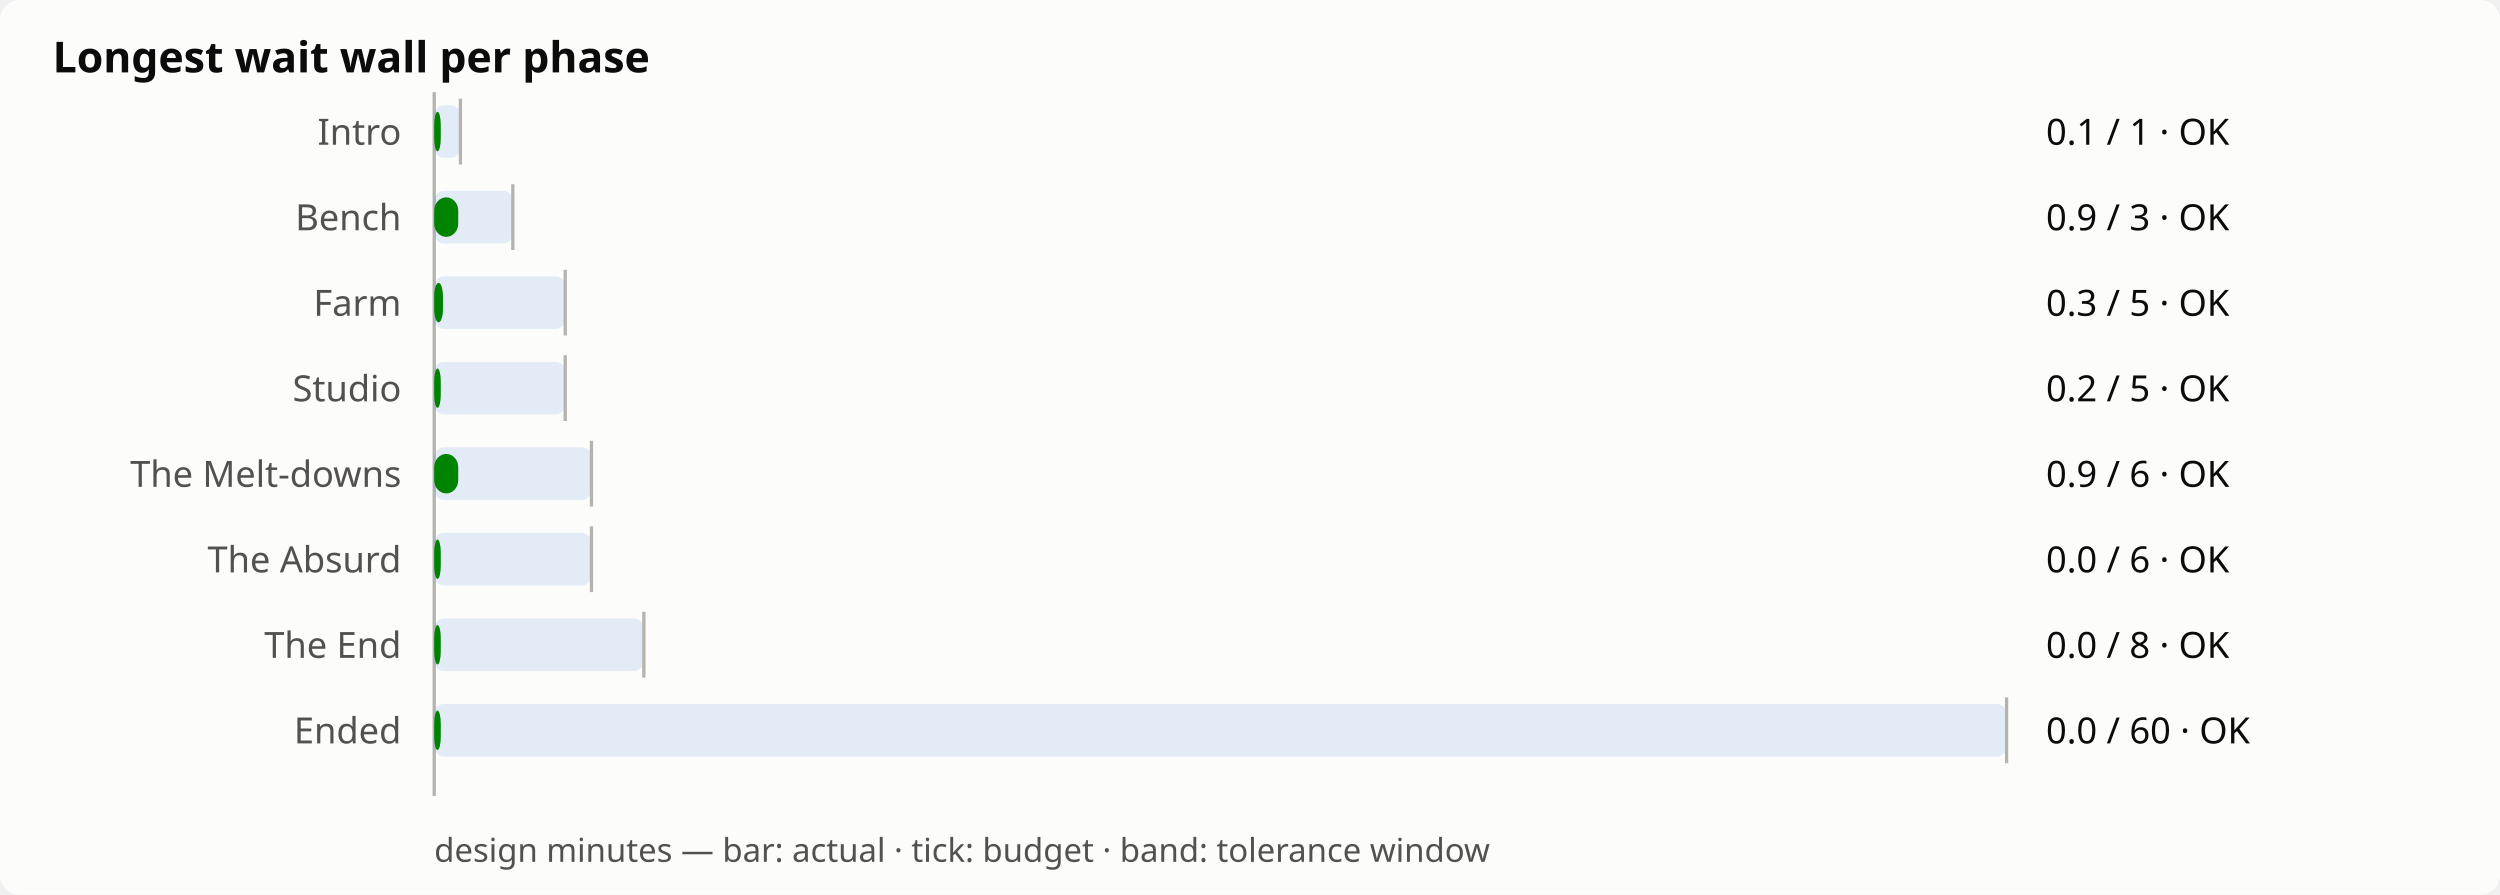
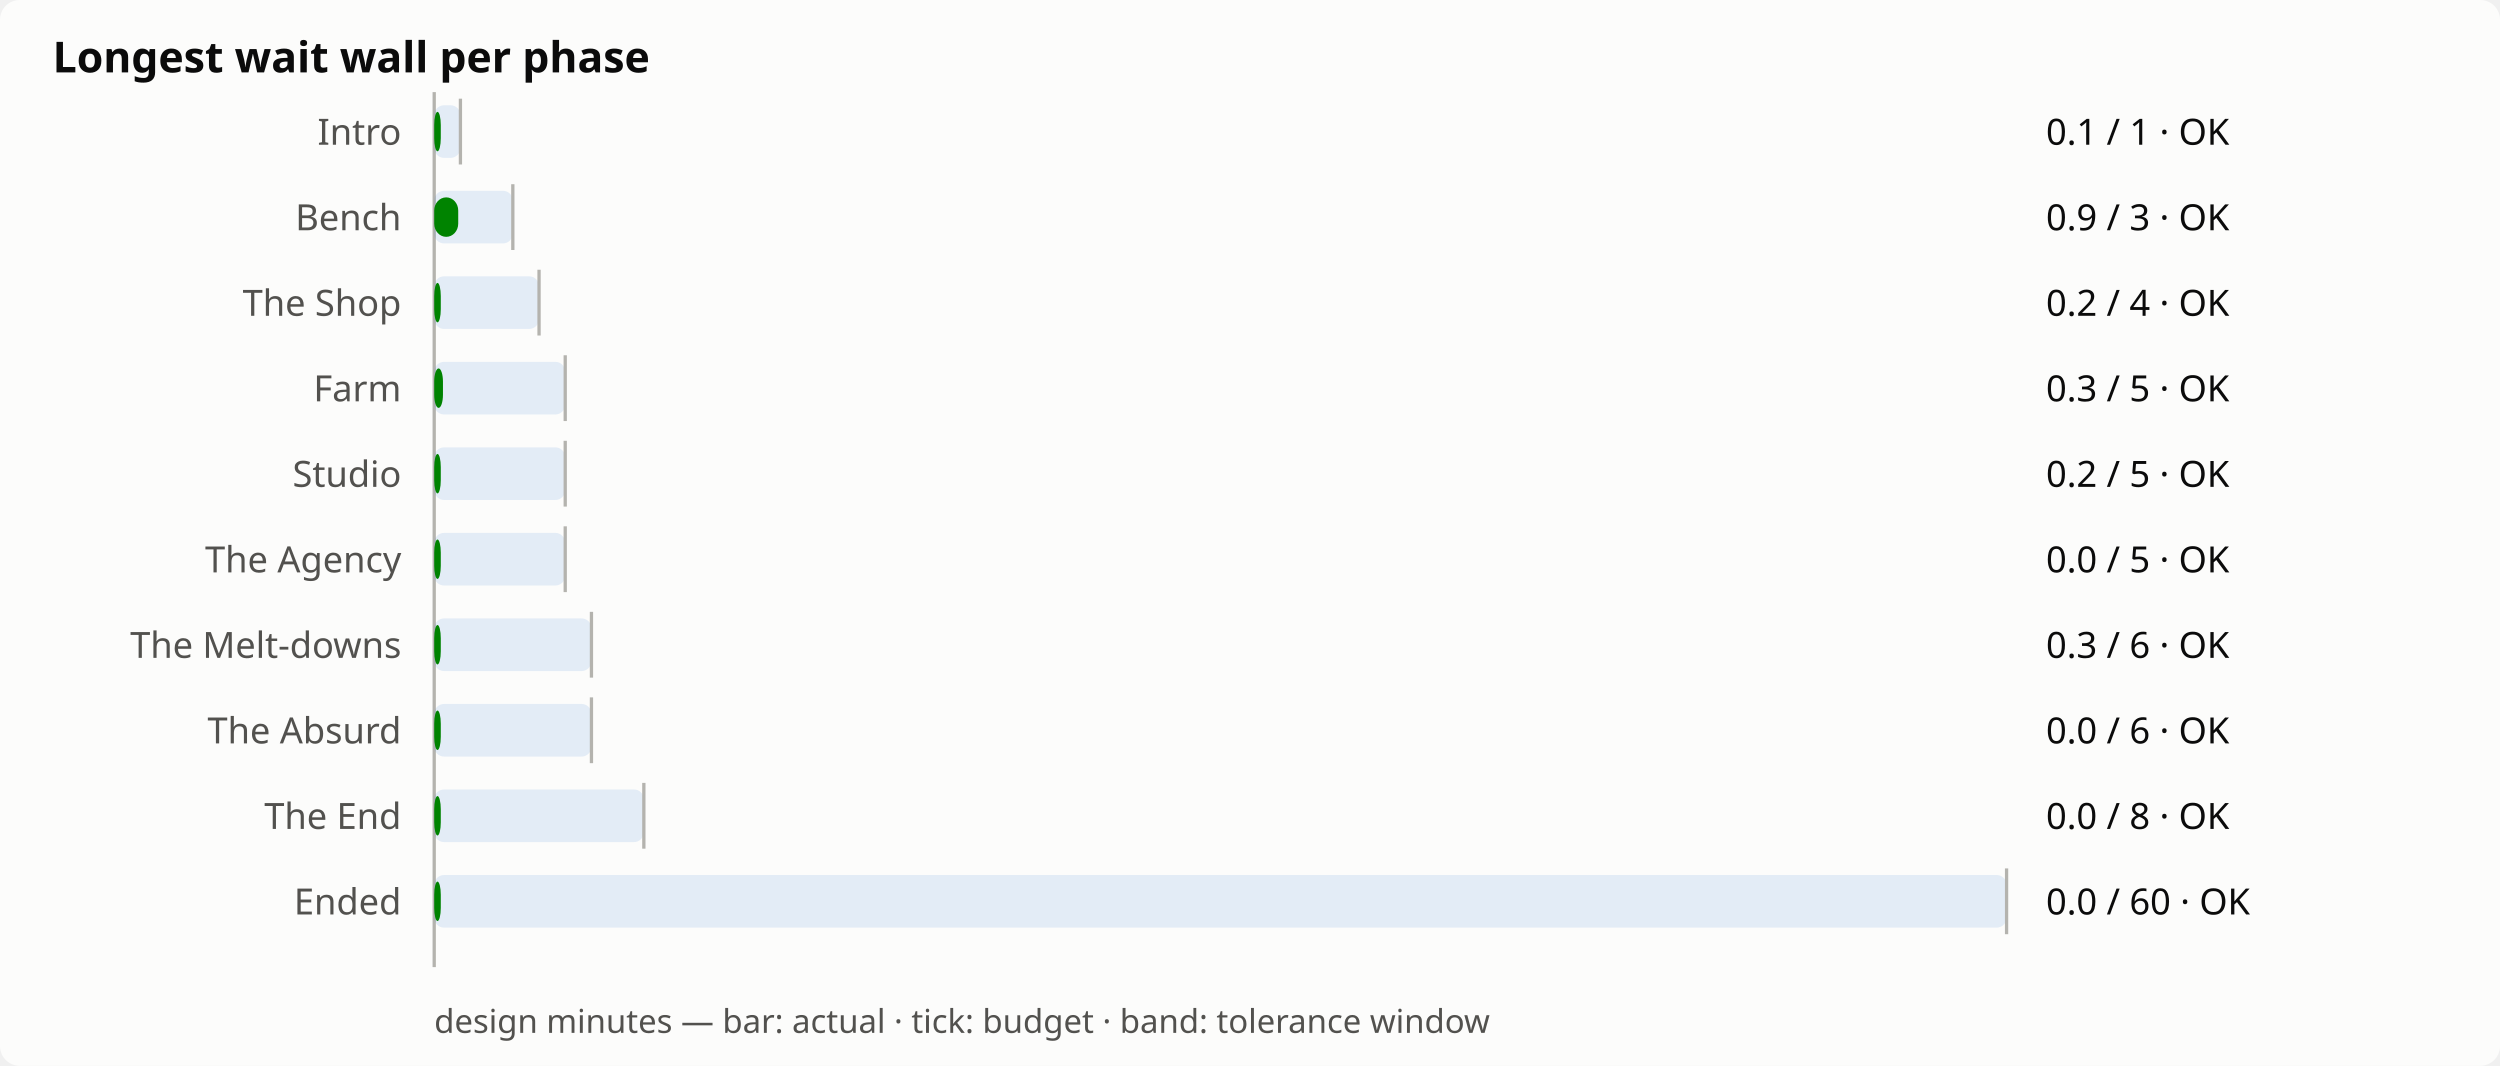
- <svg xmlns="http://www.w3.org/2000/svg" width="760" height="272" viewBox="0 0 760 272" role="img">
+ <svg xmlns="http://www.w3.org/2000/svg" width="760" height="324" viewBox="0 0 760 324" role="img">
  <style>
    .surface { fill: #fcfcfb; }
    .ink { fill: #0b0b0b; }
    .ink-2 { fill: #52514e; }
    .grid { stroke: #dcdcd8; stroke-width: 1; }
    .axis { stroke: #b4b3ae; stroke-width: 1; }
    .line { fill: none; stroke: #2a78d6; stroke-width: 2; stroke-linejoin: round; }
    .band { fill: #2a78d6; opacity: 0.12; }
    .ok { fill: #008300; }
    .over { fill: #e34948; }
    text { font-family: ui-sans-serif, system-ui, sans-serif; }
    @media (prefers-color-scheme: dark) {
      .surface { fill: #1a1a19; }
      .ink { fill: #ffffff; }
      .ink-2 { fill: #c3c2b7; }
      .grid { stroke: #33332f; }
      .axis { stroke: #55554f; }
      .line { stroke: #3987e5; }
      .band { fill: #3987e5; opacity: 0.18; }
      .over { fill: #e66767; }
    }
  </style>
-   <rect class="surface" width="760" height="272" rx="6" />
+   <rect class="surface" width="760" height="324" rx="6" />
  <text class="ink" x="16" y="22" font-size="13" font-weight="600">Longest wait wall per phase</text>
-   <line class="axis" x1="132" y1="28" x2="132" y2="242" />
+   <line class="axis" x1="132" y1="28" x2="132" y2="294" />
  <text class="ink-2" x="122" y="44" font-size="11" text-anchor="end">Intro</text>
  <rect class="band" x="132" y="32" width="7.97" height="16" rx="3" />
  <rect class="ok" x="132" y="34" width="2" height="12" rx="4" />
  <line class="axis" x1="139.97" y1="30" x2="139.97" y2="50" />
  <text class="ink" x="622" y="44" font-size="11">0.1 / 1 · OK</text>
  <text class="ink-2" x="122" y="70" font-size="11" text-anchor="end">Bench</text>
  <rect class="band" x="132" y="58" width="23.9" height="16" rx="3" />
  <rect class="ok" x="132" y="60" width="7.3" height="12" rx="4" />
  <line class="axis" x1="155.9" y1="56" x2="155.9" y2="76" />
  <text class="ink" x="622" y="70" font-size="11">0.9 / 3 · OK</text>
-   <text class="ink-2" x="122" y="96" font-size="11" text-anchor="end">Farm</text>
-   <rect class="band" x="132" y="84" width="39.83" height="16" rx="3" />
-   <rect class="ok" x="132" y="86" width="2.66" height="12" rx="4" />
-   <line class="axis" x1="171.83" y1="82" x2="171.83" y2="102" />
-   <text class="ink" x="622" y="96" font-size="11">0.3 / 5 · OK</text>
-   <text class="ink-2" x="122" y="122" font-size="11" text-anchor="end">Studio</text>
+   <text class="ink-2" x="122" y="96" font-size="11" text-anchor="end">The Shop</text>
+   <rect class="band" x="132" y="84" width="31.87" height="16" rx="3" />
+   <rect class="ok" x="132" y="86" width="2" height="12" rx="4" />
+   <line class="axis" x1="163.87" y1="82" x2="163.87" y2="102" />
+   <text class="ink" x="622" y="96" font-size="11">0.2 / 4 · OK</text>
+   <text class="ink-2" x="122" y="122" font-size="11" text-anchor="end">Farm</text>
  <rect class="band" x="132" y="110" width="39.83" height="16" rx="3" />
-   <rect class="ok" x="132" y="112" width="2" height="12" rx="4" />
+   <rect class="ok" x="132" y="112" width="2.66" height="12" rx="4" />
  <line class="axis" x1="171.83" y1="108" x2="171.83" y2="128" />
-   <text class="ink" x="622" y="122" font-size="11">0.2 / 5 · OK</text>
-   <text class="ink-2" x="122" y="148" font-size="11" text-anchor="end">The Melt-downs</text>
-   <rect class="band" x="132" y="136" width="47.8" height="16" rx="3" />
-   <rect class="ok" x="132" y="138" width="7.3" height="12" rx="4" />
-   <line class="axis" x1="179.8" y1="134" x2="179.8" y2="154" />
-   <text class="ink" x="622" y="148" font-size="11">0.9 / 6 · OK</text>
-   <text class="ink-2" x="122" y="174" font-size="11" text-anchor="end">The Absurd</text>
-   <rect class="band" x="132" y="162" width="47.8" height="16" rx="3" />
+   <text class="ink" x="622" y="122" font-size="11">0.3 / 5 · OK</text>
+   <text class="ink-2" x="122" y="148" font-size="11" text-anchor="end">Studio</text>
+   <rect class="band" x="132" y="136" width="39.83" height="16" rx="3" />
+   <rect class="ok" x="132" y="138" width="2" height="12" rx="4" />
+   <line class="axis" x1="171.83" y1="134" x2="171.83" y2="154" />
+   <text class="ink" x="622" y="148" font-size="11">0.2 / 5 · OK</text>
+   <text class="ink-2" x="122" y="174" font-size="11" text-anchor="end">The Agency</text>
+   <rect class="band" x="132" y="162" width="39.83" height="16" rx="3" />
  <rect class="ok" x="132" y="164" width="2" height="12" rx="4" />
-   <line class="axis" x1="179.8" y1="160" x2="179.8" y2="180" />
-   <text class="ink" x="622" y="174" font-size="11">0.0 / 6 · OK</text>
-   <text class="ink-2" x="122" y="200" font-size="11" text-anchor="end">The End</text>
-   <rect class="band" x="132" y="188" width="63.73" height="16" rx="3" />
+   <line class="axis" x1="171.83" y1="160" x2="171.83" y2="180" />
+   <text class="ink" x="622" y="174" font-size="11">0.0 / 5 · OK</text>
+   <text class="ink-2" x="122" y="200" font-size="11" text-anchor="end">The Melt-downs</text>
+   <rect class="band" x="132" y="188" width="47.8" height="16" rx="3" />
  <rect class="ok" x="132" y="190" width="2" height="12" rx="4" />
-   <line class="axis" x1="195.73" y1="186" x2="195.73" y2="206" />
-   <text class="ink" x="622" y="200" font-size="11">0.0 / 8 · OK</text>
-   <text class="ink-2" x="122" y="226" font-size="11" text-anchor="end">Ended</text>
-   <rect class="band" x="132" y="214" width="478" height="16" rx="3" />
+   <line class="axis" x1="179.8" y1="186" x2="179.8" y2="206" />
+   <text class="ink" x="622" y="200" font-size="11">0.3 / 6 · OK</text>
+   <text class="ink-2" x="122" y="226" font-size="11" text-anchor="end">The Absurd</text>
+   <rect class="band" x="132" y="214" width="47.8" height="16" rx="3" />
  <rect class="ok" x="132" y="216" width="2" height="12" rx="4" />
-   <line class="axis" x1="610" y1="212" x2="610" y2="232" />
-   <text class="ink" x="622" y="226" font-size="11">0.0 / 60 · OK</text>
-   <text class="ink-2" x="132" y="262" font-size="10">design minutes — bar: actual · tick: budget · band: tolerance window</text>
+   <line class="axis" x1="179.8" y1="212" x2="179.8" y2="232" />
+   <text class="ink" x="622" y="226" font-size="11">0.0 / 6 · OK</text>
+   <text class="ink-2" x="122" y="252" font-size="11" text-anchor="end">The End</text>
+   <rect class="band" x="132" y="240" width="63.73" height="16" rx="3" />
+   <rect class="ok" x="132" y="242" width="2" height="12" rx="4" />
+   <line class="axis" x1="195.73" y1="238" x2="195.73" y2="258" />
+   <text class="ink" x="622" y="252" font-size="11">0.0 / 8 · OK</text>
+   <text class="ink-2" x="122" y="278" font-size="11" text-anchor="end">Ended</text>
+   <rect class="band" x="132" y="266" width="478" height="16" rx="3" />
+   <rect class="ok" x="132" y="268" width="2" height="12" rx="4" />
+   <line class="axis" x1="610" y1="264" x2="610" y2="284" />
+   <text class="ink" x="622" y="278" font-size="11">0.0 / 60 · OK</text>
+   <text class="ink-2" x="132" y="314" font-size="10">design minutes — bar: actual · tick: budget · band: tolerance window</text>
</svg>
